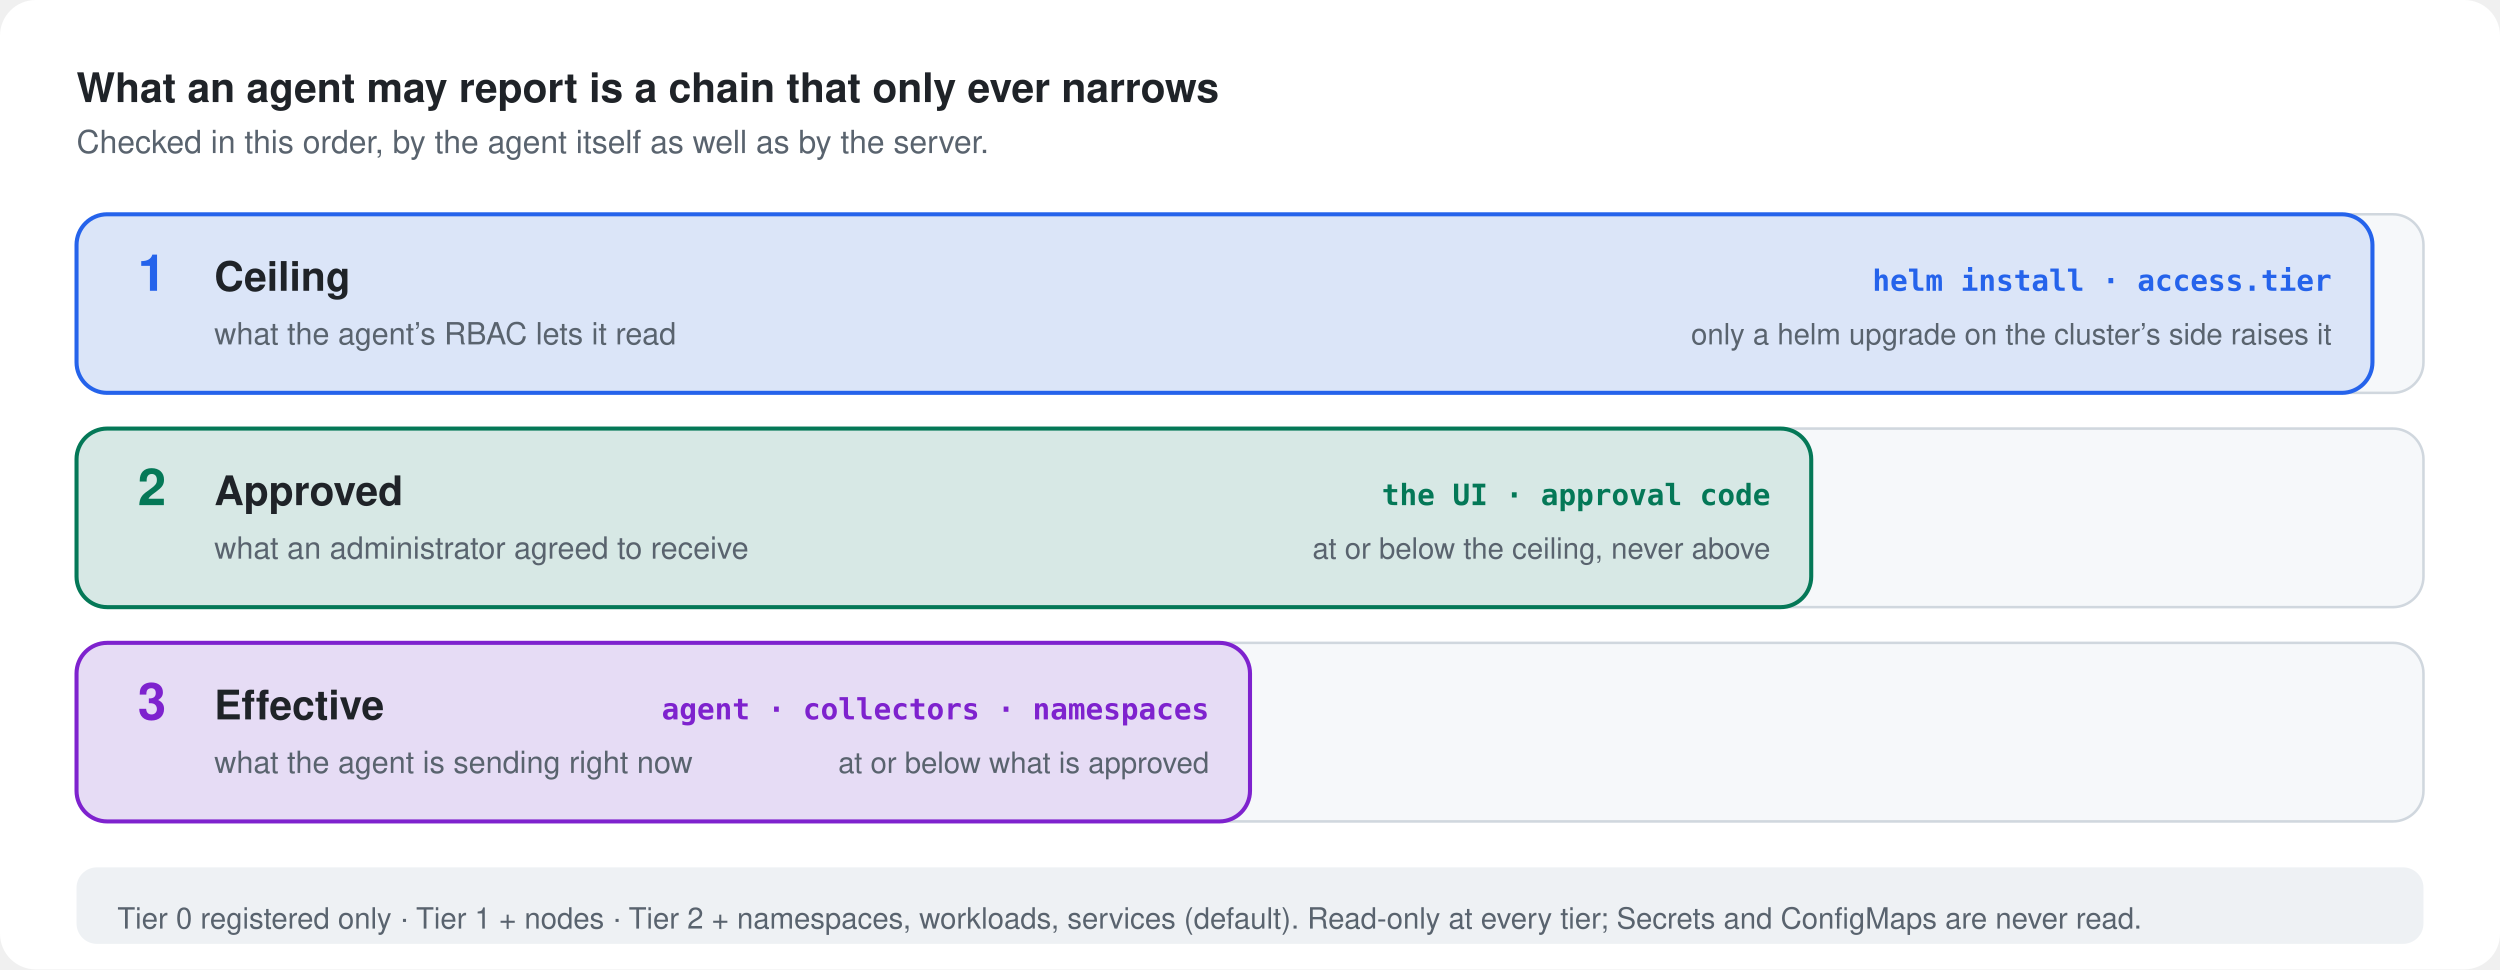
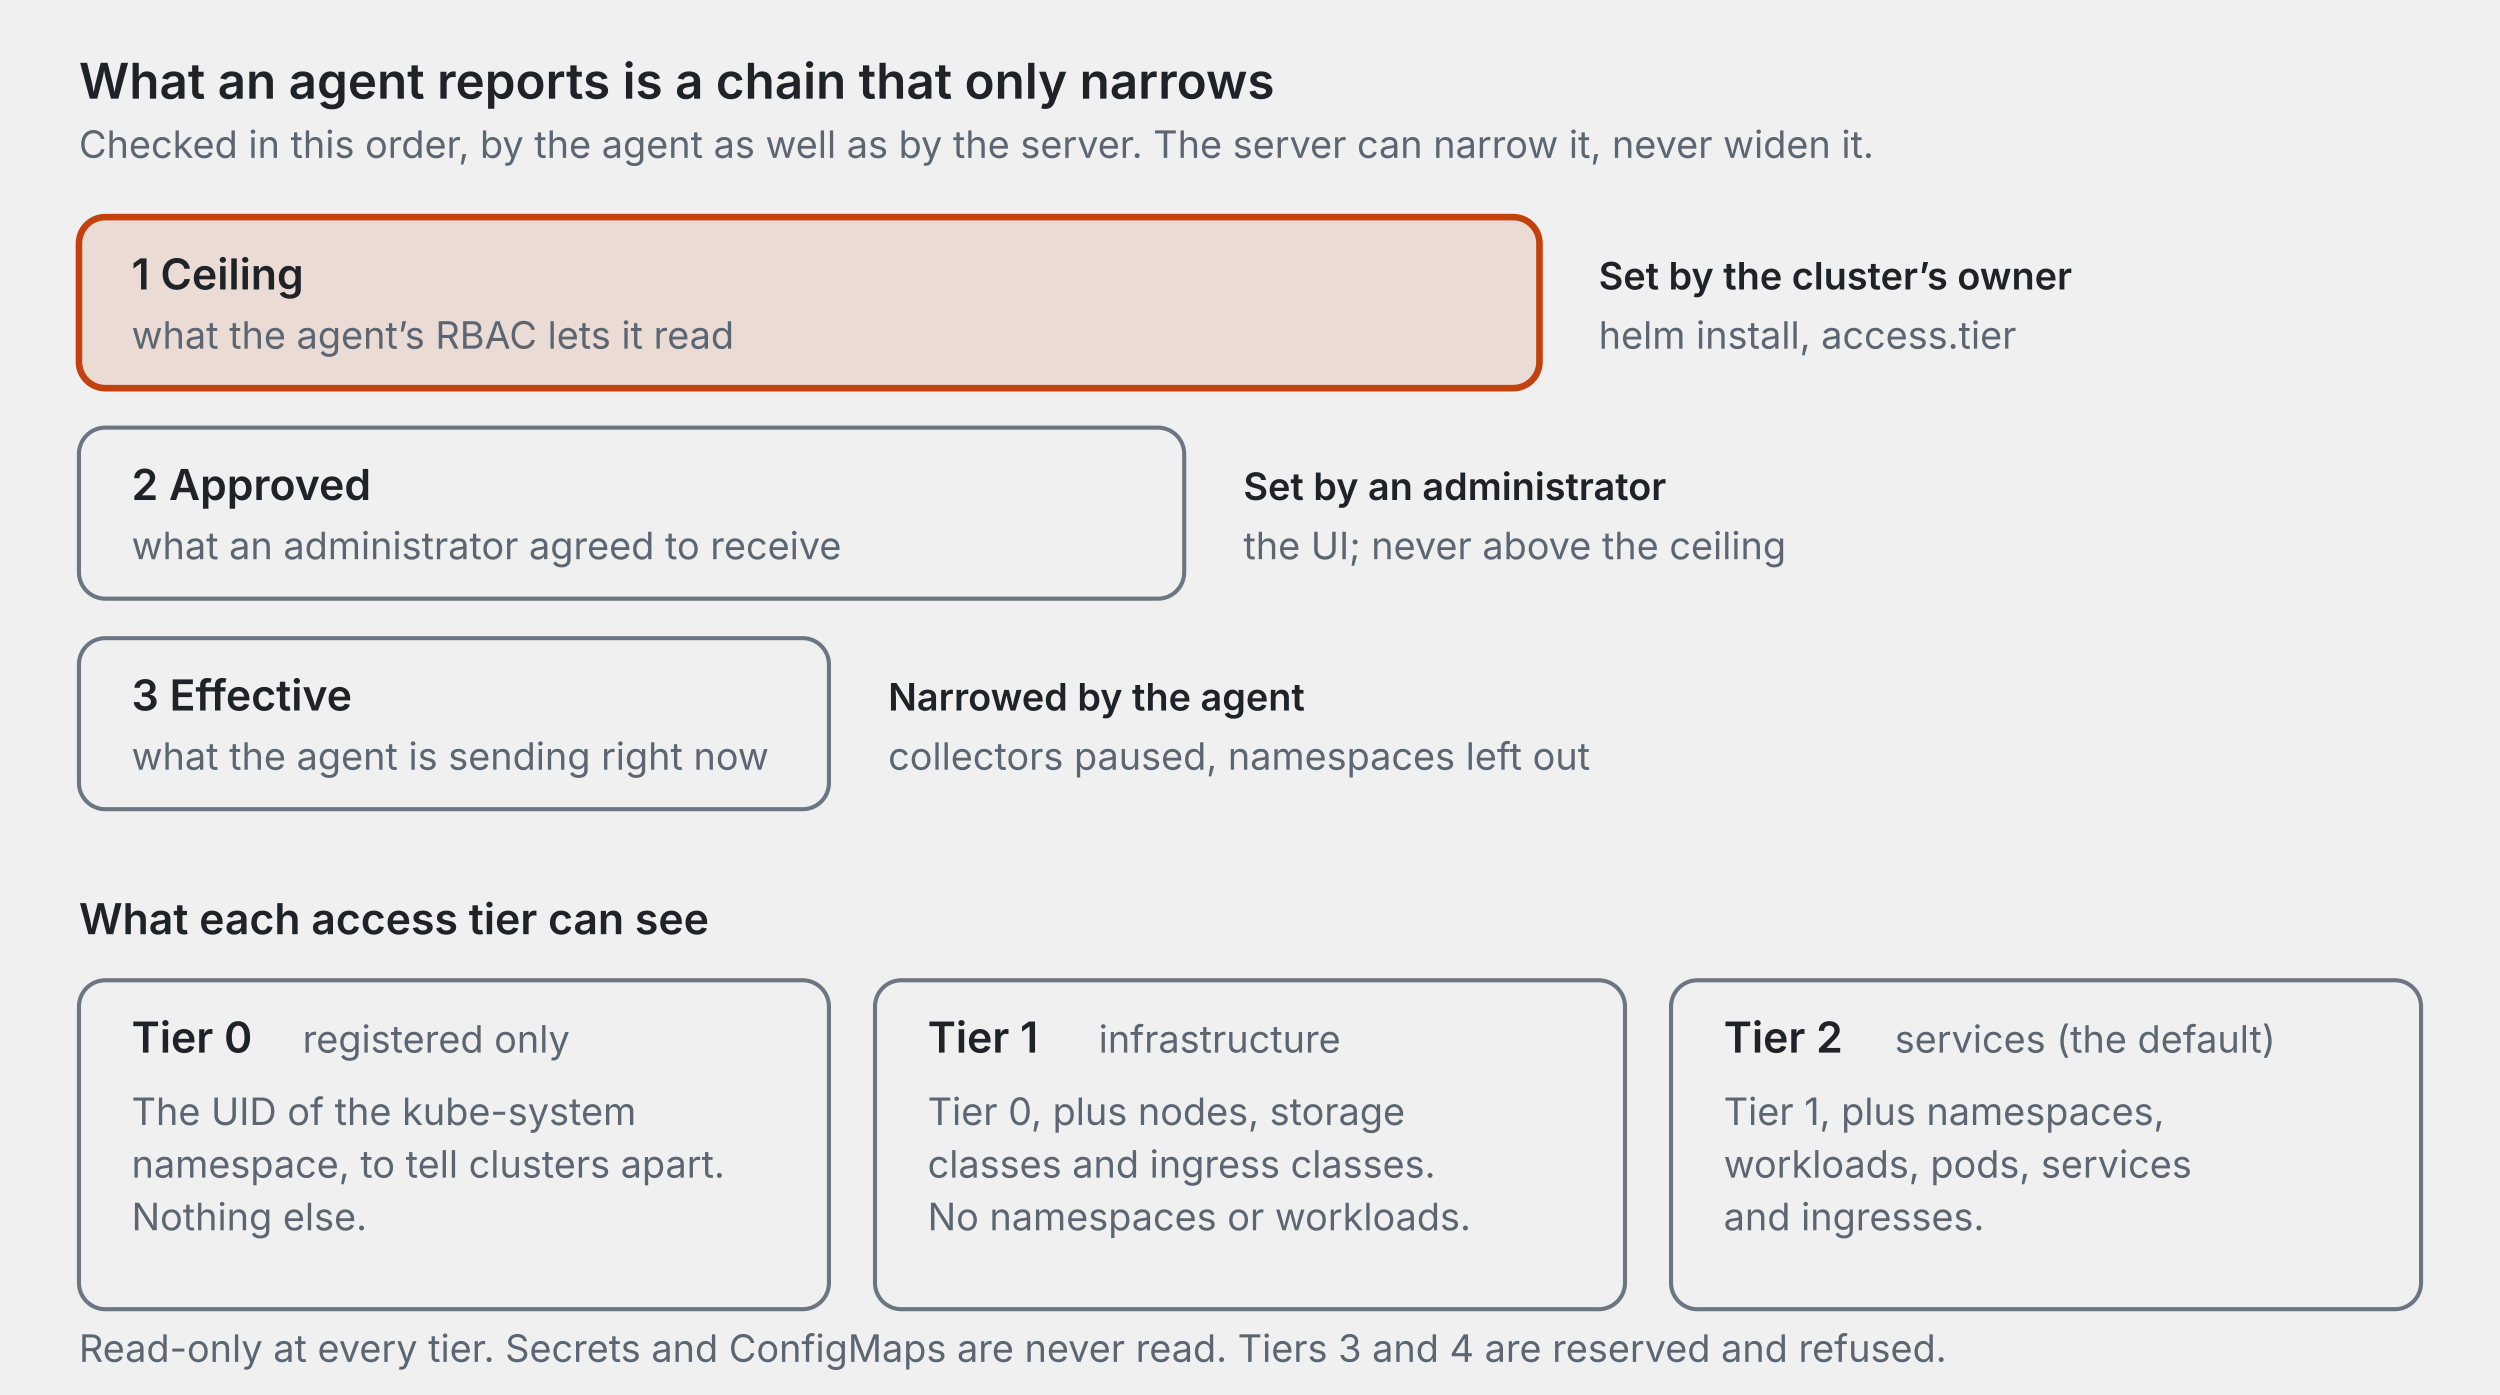
- <svg xmlns="http://www.w3.org/2000/svg" viewBox="0 0 980 380" width="980" height="380" role="img" aria-labelledby="t d">
-   <defs />
-   <rect width="980" height="380" rx="14" fill="#ffffff" />
-   <text x="30" y="40" font-size="16" font-weight="700" fill="#1f2328" text-anchor="start" font-family="-apple-system, BlinkMacSystemFont, 'Segoe UI', Helvetica, Arial, sans-serif">What an agent may report is a chain that only ever narrows</text>
-   <text x="30" y="60" font-size="12.5" font-weight="400" fill="#59636e" text-anchor="start" font-family="-apple-system, BlinkMacSystemFont, 'Segoe UI', Helvetica, Arial, sans-serif">Checked in this order, by the agent itself as well as by the server.</text>
-   <rect x="30" y="84" width="920" height="70" rx="12" fill="#f6f8fa" stroke="#d0d7de" stroke-width="1" />
-   <rect x="30" y="84" width="900" height="70" rx="12" fill="#2563eb" opacity="0.13" />
-   <rect x="30" y="84" width="900" height="70" rx="12" fill="none" stroke="#2563eb" stroke-width="1.6" />
-   <text x="54" y="114" font-size="20" font-weight="800" fill="#2563eb" text-anchor="start" font-family="-apple-system, BlinkMacSystemFont, 'Segoe UI', Helvetica, Arial, sans-serif">1</text>
-   <text x="84" y="114" font-size="16" font-weight="700" fill="#1f2328" text-anchor="start" font-family="-apple-system, BlinkMacSystemFont, 'Segoe UI', Helvetica, Arial, sans-serif">Ceiling</text>
-   <text x="84" y="135" font-size="12" font-weight="400" fill="#59636e" text-anchor="start" font-family="-apple-system, BlinkMacSystemFont, 'Segoe UI', Helvetica, Arial, sans-serif">what the agent’s RBAC lets it read</text>
-   <text x="914" y="114" font-size="11.5" font-weight="600" fill="#2563eb" text-anchor="end" font-family="ui-monospace, SFMono-Regular, Menlo, Consolas, monospace">helm install · access.tier</text>
-   <text x="914" y="135" font-size="11.5" font-weight="400" fill="#59636e" text-anchor="end" font-family="-apple-system, BlinkMacSystemFont, 'Segoe UI', Helvetica, Arial, sans-serif">only a helm upgrade on the cluster’s side raises it</text>
-   <rect x="30" y="168" width="920" height="70" rx="12" fill="#f6f8fa" stroke="#d0d7de" stroke-width="1" />
-   <rect x="30" y="168" width="680" height="70" rx="12" fill="#047857" opacity="0.13" />
-   <rect x="30" y="168" width="680" height="70" rx="12" fill="none" stroke="#047857" stroke-width="1.6" />
-   <text x="54" y="198" font-size="20" font-weight="800" fill="#047857" text-anchor="start" font-family="-apple-system, BlinkMacSystemFont, 'Segoe UI', Helvetica, Arial, sans-serif">2</text>
-   <text x="84" y="198" font-size="16" font-weight="700" fill="#1f2328" text-anchor="start" font-family="-apple-system, BlinkMacSystemFont, 'Segoe UI', Helvetica, Arial, sans-serif">Approved</text>
-   <text x="84" y="219" font-size="12" font-weight="400" fill="#59636e" text-anchor="start" font-family="-apple-system, BlinkMacSystemFont, 'Segoe UI', Helvetica, Arial, sans-serif">what an administrator agreed to receive</text>
-   <text x="694" y="198" font-size="11.5" font-weight="600" fill="#047857" text-anchor="end" font-family="ui-monospace, SFMono-Regular, Menlo, Consolas, monospace">the UI · approval code</text>
-   <text x="694" y="219" font-size="11.5" font-weight="400" fill="#59636e" text-anchor="end" font-family="-apple-system, BlinkMacSystemFont, 'Segoe UI', Helvetica, Arial, sans-serif">at or below the ceiling, never above</text>
-   <rect x="30" y="252" width="920" height="70" rx="12" fill="#f6f8fa" stroke="#d0d7de" stroke-width="1" />
-   <rect x="30" y="252" width="460" height="70" rx="12" fill="#7e22ce" opacity="0.13" />
-   <rect x="30" y="252" width="460" height="70" rx="12" fill="none" stroke="#7e22ce" stroke-width="1.6" />
-   <text x="54" y="282" font-size="20" font-weight="800" fill="#7e22ce" text-anchor="start" font-family="-apple-system, BlinkMacSystemFont, 'Segoe UI', Helvetica, Arial, sans-serif">3</text>
-   <text x="84" y="282" font-size="16" font-weight="700" fill="#1f2328" text-anchor="start" font-family="-apple-system, BlinkMacSystemFont, 'Segoe UI', Helvetica, Arial, sans-serif">Effective</text>
-   <text x="84" y="303" font-size="12" font-weight="400" fill="#59636e" text-anchor="start" font-family="-apple-system, BlinkMacSystemFont, 'Segoe UI', Helvetica, Arial, sans-serif">what the agent is sending right now</text>
-   <text x="474" y="282" font-size="11.5" font-weight="600" fill="#7e22ce" text-anchor="end" font-family="ui-monospace, SFMono-Regular, Menlo, Consolas, monospace">agent · collectors · namespaces</text>
-   <text x="474" y="303" font-size="11.5" font-weight="400" fill="#59636e" text-anchor="end" font-family="-apple-system, BlinkMacSystemFont, 'Segoe UI', Helvetica, Arial, sans-serif">at or below what is approved</text>
-   <rect x="30" y="340" width="920" height="30" rx="8" fill="#eef1f4" />
-   <text x="46" y="364" font-size="11.5" font-weight="500" fill="#59636e" text-anchor="start" font-family="-apple-system, BlinkMacSystemFont, 'Segoe UI', Helvetica, Arial, sans-serif">Tier 0 registered only  ·  Tier 1 + nodes  ·  Tier 2 + namespaces, workloads, services (default). Read-only at every tier; Secrets and ConfigMaps are never read.</text>
+ <svg xmlns="http://www.w3.org/2000/svg" viewBox="0 0 760 424" role="img" aria-label="Ceiling, approved and effective: each at or below the one before, and what tiers zero, one and two can see" font-size="13" font-family="Inter, -apple-system, 'Segoe UI', Helvetica, Arial, sans-serif">
+   <defs>
+     <marker id="chain-arrow" viewBox="0 0 10 10" refX="9" refY="5" markerWidth="6" markerHeight="6" orient="auto-start-reverse">
+       <path d="M0 0L10 5L0 10z" fill="#6b7682" />
+     </marker>
+     <marker id="chain-arrow-accent" viewBox="0 0 10 10" refX="9" refY="5" markerWidth="6" markerHeight="6" orient="auto-start-reverse">
+       <path d="M0 0L10 5L0 10z" fill="#c2410c" />
+     </marker>
+   </defs>
+   <text x="24" y="30" font-size="15" font-weight="600" fill="#1f2328">What an agent reports is a chain that only narrows</text>
+   <text x="24" y="48" font-size="11.5" fill="#5b6672">Checked in this order, by the agent as well as by the server. The server can narrow it, never widen it.</text>
+   <g>
+     <rect x="24" y="66" width="444" height="52" rx="8" fill="#c2410c" fill-opacity="0.12" stroke="#c2410c" stroke-width="2" />
+     <text x="40" y="88" font-weight="600" fill="#1f2328">1  Ceiling</text>
+     <text x="40" y="106" font-size="11.5" fill="#5b6672">what the agent’s RBAC lets it read</text>
+     <text x="486" y="88" font-size="11.5" font-weight="600" fill="#1f2328">Set by the cluster’s owner</text>
+     <text x="486" y="106" font-size="11.5" fill="#5b6672">helm install, access.tier</text>
+   </g>
+   <g>
+     <rect x="24" y="130" width="336" height="52" rx="8" fill="none" fill-opacity="1" stroke="#6b7682" stroke-width="1.25" />
+     <text x="40" y="152" font-weight="600" fill="#1f2328">2  Approved</text>
+     <text x="40" y="170" font-size="11.5" fill="#5b6672">what an administrator agreed to receive</text>
+     <text x="378" y="152" font-size="11.5" font-weight="600" fill="#1f2328">Set by an administrator</text>
+     <text x="378" y="170" font-size="11.5" fill="#5b6672">the UI; never above the ceiling</text>
+   </g>
+   <g>
+     <rect x="24" y="194" width="228" height="52" rx="8" fill="none" fill-opacity="1" stroke="#6b7682" stroke-width="1.25" />
+     <text x="40" y="216" font-weight="600" fill="#1f2328">3  Effective</text>
+     <text x="40" y="234" font-size="11.5" fill="#5b6672">what the agent is sending right now</text>
+     <text x="270" y="216" font-size="11.5" font-weight="600" fill="#1f2328">Narrowed by the agent</text>
+     <text x="270" y="234" font-size="11.5" fill="#5b6672">collectors paused, namespaces left out</text>
+   </g>
+   <text x="24" y="284" font-weight="600" fill="#1f2328">What each access tier can see</text>
+   <g>
+     <rect x="24" y="298" width="228" height="100" rx="8" fill="none" fill-opacity="1" stroke="#6b7682" stroke-width="1.25" />
+     <text x="40" y="320" font-weight="600" fill="#1f2328">Tier 0</text>
+     <text x="92" y="320" font-size="11.5" fill="#5b6672">registered only</text>
+     <text x="40" y="342" font-size="11.5" fill="#5b6672">The UID of the kube-system</text>
+     <text x="40" y="358" font-size="11.5" fill="#5b6672">namespace, to tell clusters apart.</text>
+     <text x="40" y="374" font-size="11.5" fill="#5b6672">Nothing else.</text>
+   </g>
+   <g>
+     <rect x="266" y="298" width="228" height="100" rx="8" fill="none" fill-opacity="1" stroke="#6b7682" stroke-width="1.25" />
+     <text x="282" y="320" font-weight="600" fill="#1f2328">Tier 1</text>
+     <text x="334" y="320" font-size="11.5" fill="#5b6672">infrastructure</text>
+     <text x="282" y="342" font-size="11.5" fill="#5b6672">Tier 0, plus nodes, storage</text>
+     <text x="282" y="358" font-size="11.5" fill="#5b6672">classes and ingress classes.</text>
+     <text x="282" y="374" font-size="11.5" fill="#5b6672">No namespaces or workloads.</text>
+   </g>
+   <g>
+     <rect x="508" y="298" width="228" height="100" rx="8" fill="none" fill-opacity="1" stroke="#6b7682" stroke-width="1.25" />
+     <text x="524" y="320" font-weight="600" fill="#1f2328">Tier 2</text>
+     <text x="576" y="320" font-size="11.5" fill="#5b6672">services (the default)</text>
+     <text x="524" y="342" font-size="11.5" fill="#5b6672">Tier 1, plus namespaces,</text>
+     <text x="524" y="358" font-size="11.5" fill="#5b6672">workloads, pods, services</text>
+     <text x="524" y="374" font-size="11.5" fill="#5b6672">and ingresses.</text>
+   </g>
+   <text x="24" y="414" font-size="11.5" fill="#5b6672">Read-only at every tier. Secrets and ConfigMaps are never read. Tiers 3 and 4 are reserved and refused.</text>
</svg>
